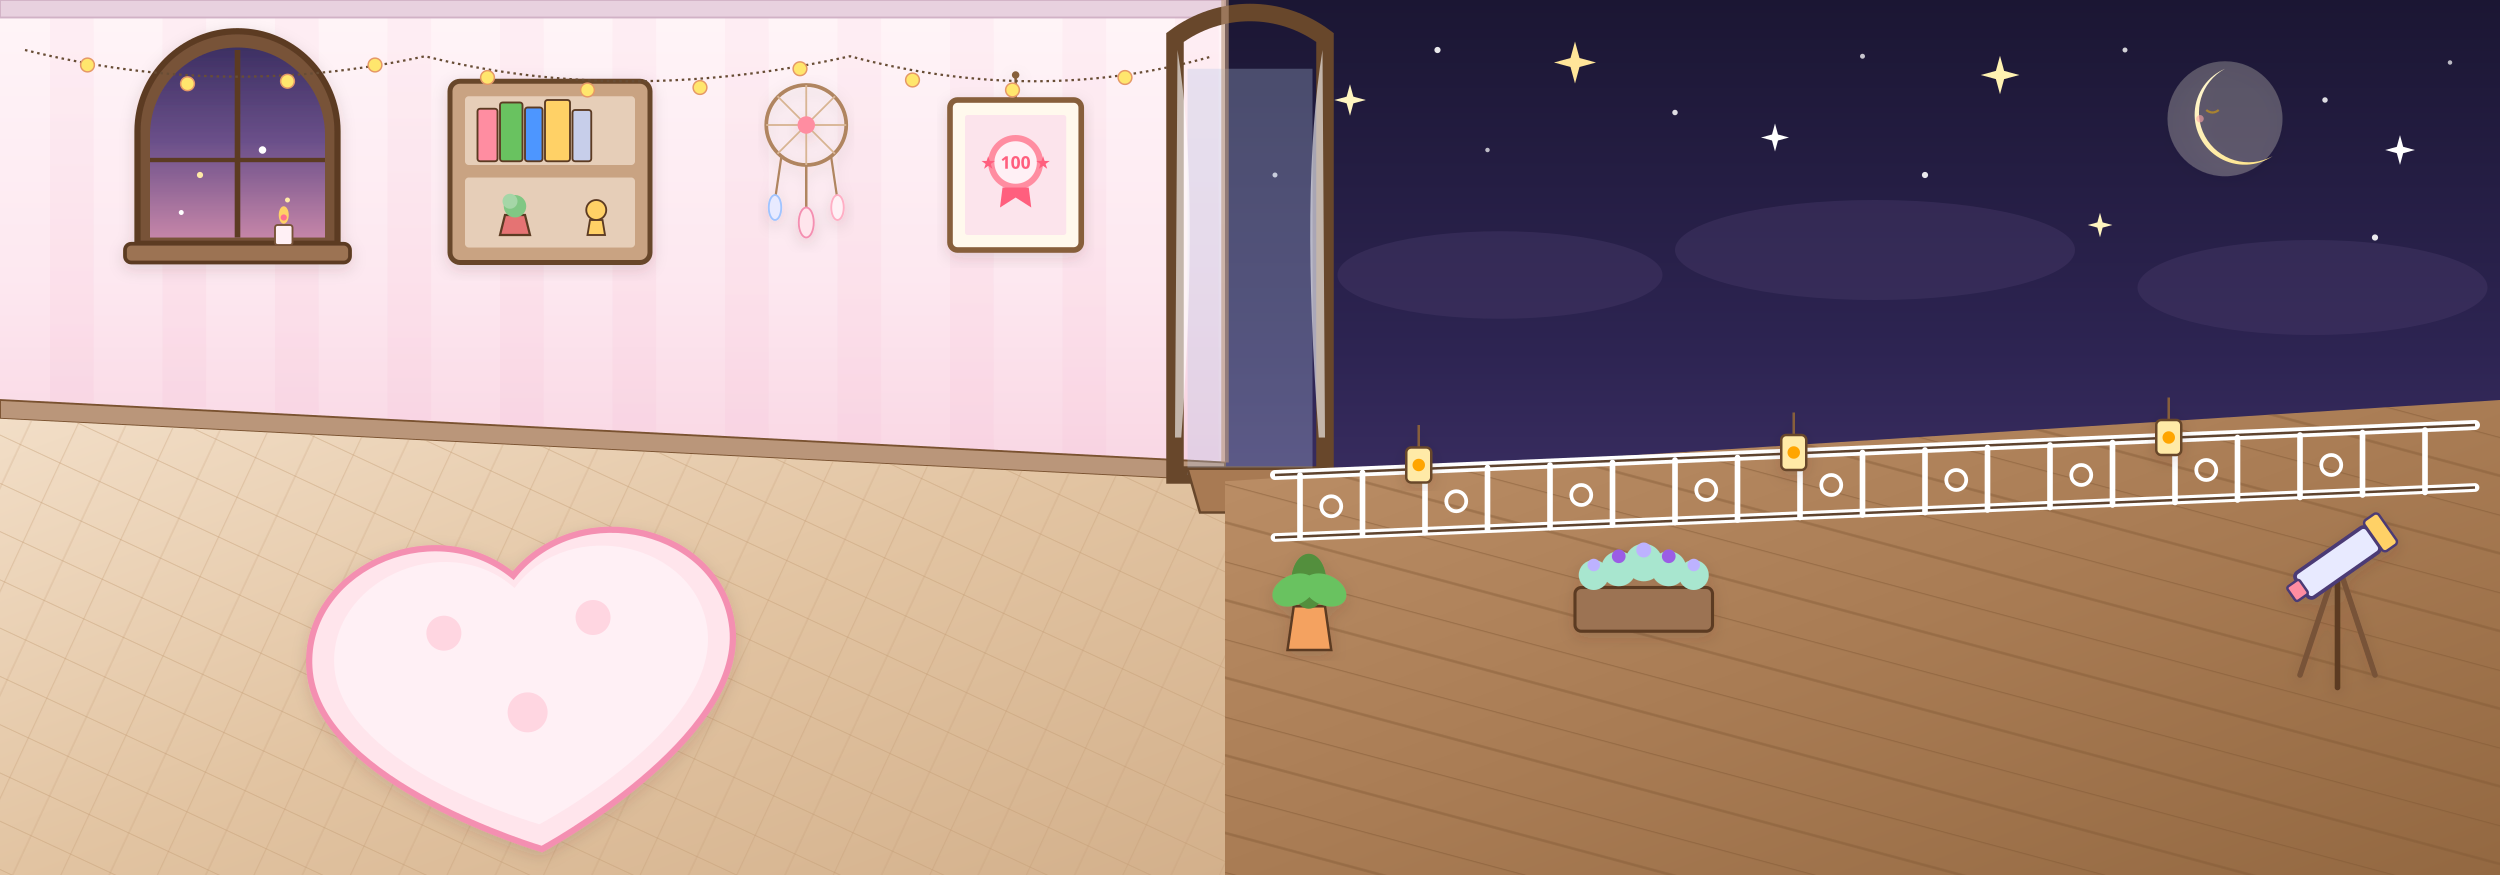
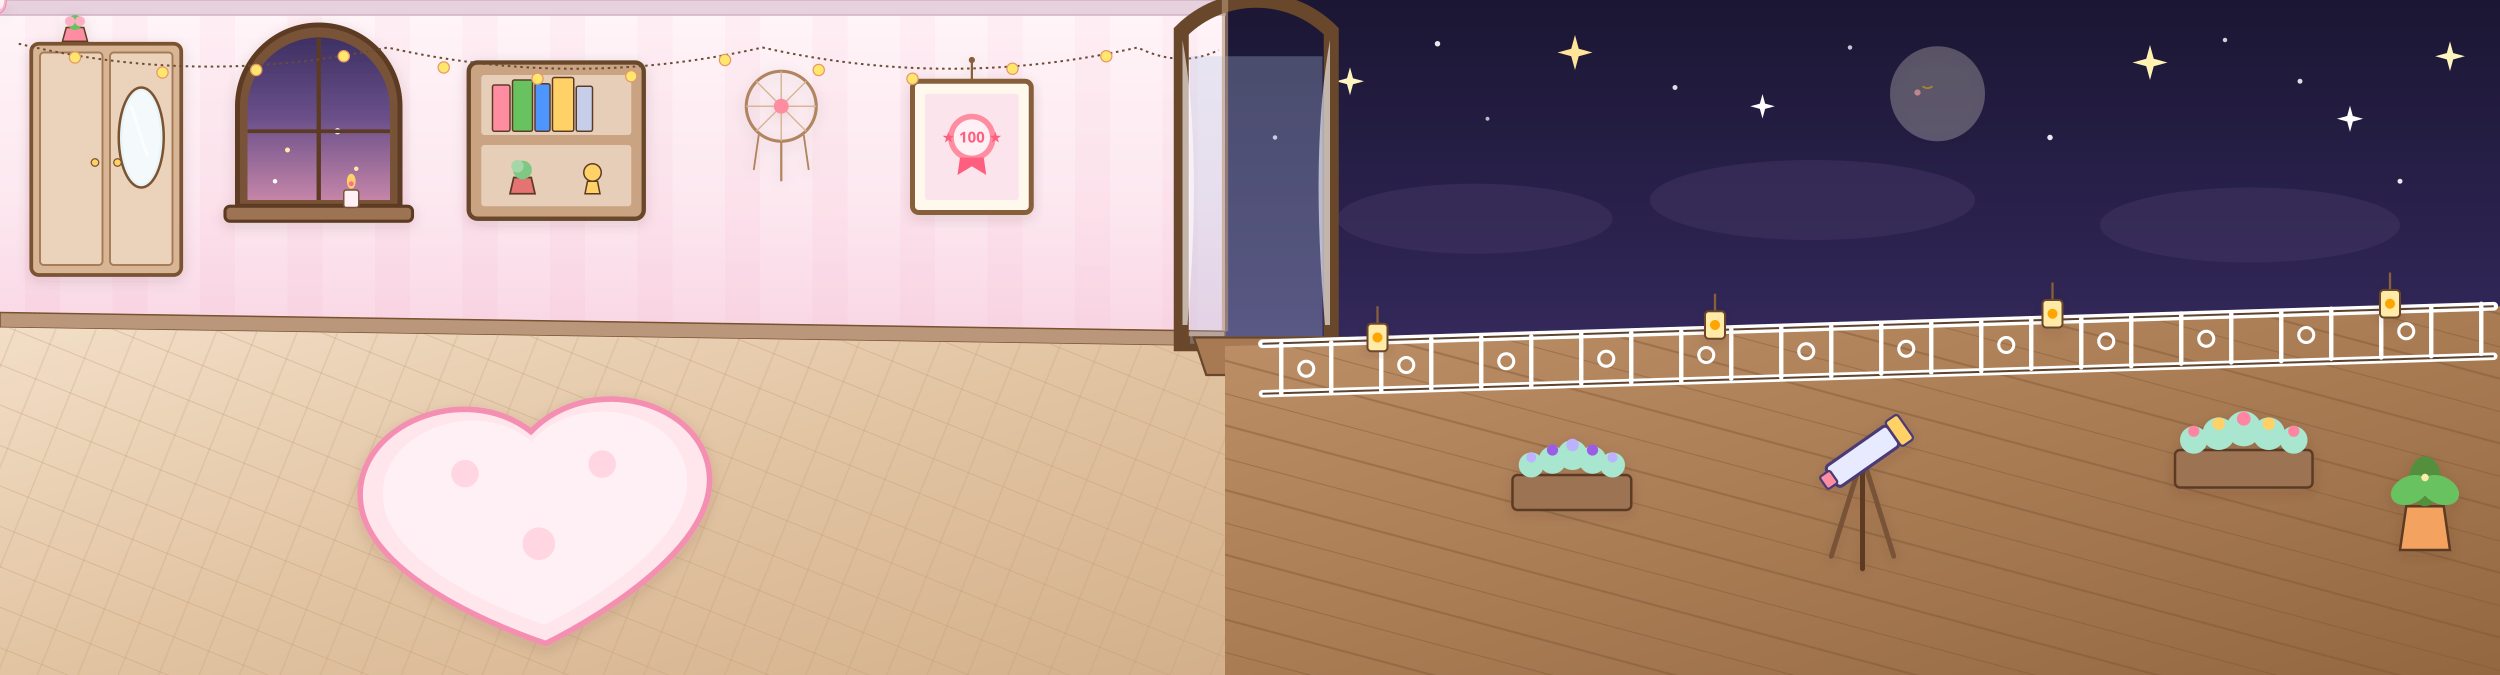
- <svg xmlns="http://www.w3.org/2000/svg" viewBox="0 0 2000 700" width="2000" height="700">
+ <svg xmlns="http://www.w3.org/2000/svg" viewBox="0 0 2000 540" width="2000" height="540" preserveAspectRatio="none">
  <defs>
    <linearGradient id="wallF2" x1="0%" y1="0%" x2="0%" y2="100%">
      <stop offset="0%" stop-color="#FFF5F8" />
      <stop offset="60%" stop-color="#FDE8F0" />
      <stop offset="100%" stop-color="#F9D7E4" />
    </linearGradient>
    <linearGradient id="wallF2Stripe" x1="0%" y1="0%" x2="0%" y2="100%">
      <stop offset="0%" stop-color="#FCE1EB" />
      <stop offset="100%" stop-color="#F7CADB" />
    </linearGradient>
    <linearGradient id="floorF2" x1="0%" y1="0%" x2="100%" y2="100%">
      <stop offset="0%" stop-color="#F2DEC7" />
      <stop offset="50%" stop-color="#E2C4A2" />
      <stop offset="100%" stop-color="#D3B08B" />
    </linearGradient>
    <linearGradient id="deckWood" x1="0%" y1="0%" x2="100%" y2="100%">
      <stop offset="0%" stop-color="#BD9068" />
      <stop offset="50%" stop-color="#A97C54" />
      <stop offset="100%" stop-color="#936841" />
    </linearGradient>
    <linearGradient id="nightSky" x1="0%" y1="0%" x2="0%" y2="100%">
      <stop offset="0%" stop-color="#1B1633" />
      <stop offset="40%" stop-color="#2D2452" />
      <stop offset="80%" stop-color="#4B3A75" />
      <stop offset="100%" stop-color="#674E8B" />
    </linearGradient>
    <linearGradient id="moonGlow" x1="0%" y1="0%" x2="100%" y2="100%">
      <stop offset="0%" stop-color="#FFF8D6" />
      <stop offset="100%" stop-color="#FFE382" />
    </linearGradient>
    <linearGradient id="windowSunset" x1="0%" y1="0%" x2="0%" y2="100%">
      <stop offset="0%" stop-color="#3D3063" />
      <stop offset="50%" stop-color="#6B508A" />
      <stop offset="100%" stop-color="#C585A8" />
    </linearGradient>
-     <pattern id="parquetF2" width="70" height="35" patternUnits="userSpaceOnUse" patternTransform="rotate(25)">
-       <line x1="0" y1="0" x2="70" y2="0" stroke="#C29A72" stroke-width="1.4" opacity="0.45" />
-       <line x1="25" y1="0" x2="25" y2="35" stroke="#C29A72" stroke-width="1" opacity="0.3" />
-       <line x1="60" y1="0" x2="60" y2="35" stroke="#C29A72" stroke-width="1" opacity="0.3" />
+     <pattern id="parquetF2" width="60" height="30" patternUnits="userSpaceOnUse" patternTransform="rotate(22)">
+       <line x1="0" y1="0" x2="60" y2="0" stroke="#C29A72" stroke-width="1.3" opacity="0.45" />
+       <line x1="20" y1="0" x2="20" y2="30" stroke="#C29A72" stroke-width="1" opacity="0.3" />
+       <line x1="50" y1="0" x2="50" y2="30" stroke="#C29A72" stroke-width="1" opacity="0.3" />
    </pattern>
-     <pattern id="deckPlanks" width="60" height="60" patternUnits="userSpaceOnUse" patternTransform="rotate(15)">
-       <line x1="0" y1="0" x2="60" y2="0" stroke="#7E5632" stroke-width="2" opacity="0.4" />
-       <line x1="0" y1="30" x2="60" y2="30" stroke="#7E5632" stroke-width="2" opacity="0.4" />
+     <pattern id="deckPlanks" width="50" height="50" patternUnits="userSpaceOnUse" patternTransform="rotate(15)">
+       <line x1="0" y1="0" x2="50" y2="0" stroke="#7E5632" stroke-width="1.8" opacity="0.4" />
+       <line x1="0" y1="25" x2="50" y2="25" stroke="#7E5632" stroke-width="1.8" opacity="0.4" />
    </pattern>
    <filter id="softShadowF2" x="-10%" y="-10%" width="120%" height="120%">
-       <feDropShadow dx="0" dy="4" stdDeviation="6" flood-color="#422538" flood-opacity="0.14" />
+       <feDropShadow dx="0" dy="3" stdDeviation="5" flood-color="#422538" flood-opacity="0.14" />
    </filter>
  </defs>
-   <rect x="0" y="0" width="2000" height="700" fill="url(#nightSky)" />
+   <rect x="0" y="0" width="2000" height="540" fill="url(#nightSky)" />
  <g id="night-moon" filter="url(#softShadowF2)">
-     <circle cx="1780" cy="95" r="46" fill="#FFFBE6" opacity="0.25" />
-     <path d="M 1780,55 A 40,40 0 1,0 1818,125 A 34,34 0 1,1 1780,55 Z" fill="url(#moonGlow)" />
-     <path d="M 1765,88 Q 1770,92 1775,88" stroke="#A88332" stroke-width="1.8" fill="none" />
-     <circle cx="1760" cy="95" r="3" fill="#FFA5A5" opacity="0.6" />
+     <circle cx="1550" cy="75" r="38" fill="#FFFBE6" opacity="0.25" />
+     <path d="M 1550,42 A 33,33 0 1,0 1582,100 A 28,28 0 1,1 1550,42 Z" fill="url(#moonGlow)" />
+     <path d="M 1538,69 Q 1542,72 1546,69" stroke="#A88332" stroke-width="1.5" fill="none" />
+     <circle cx="1534" cy="74" r="2.5" fill="#FFA5A5" opacity="0.6" />
  </g>
  <g id="twinkling-stars" fill="#FFFFFF">
-     <g transform="translate(1080, 80) scale(0.9)">
+     <g transform="translate(1080, 65) scale(0.8)">
      <polygon points="0,-14 3,-3 14,0 3,3 0,14 -3,3 -14,0 -3,-3" fill="#FFF5C0" />
    </g>
-     <g transform="translate(1260, 50) scale(1.2)">
+     <g transform="translate(1260, 42) scale(1.0)">
      <polygon points="0,-14 3,-3 14,0 3,3 0,14 -3,3 -14,0 -3,-3" fill="#FFE599" />
    </g>
-     <g transform="translate(1420, 110) scale(0.8)">
+     <g transform="translate(1410, 85) scale(0.7)">
      <polygon points="0,-14 3,-3 14,0 3,3 0,14 -3,3 -14,0 -3,-3" fill="#FFFFFF" />
    </g>
-     <g transform="translate(1600, 60) scale(1.1)">
+     <g transform="translate(1720, 50) scale(1.0)">
      <polygon points="0,-14 3,-3 14,0 3,3 0,14 -3,3 -14,0 -3,-3" fill="#FFF2B2" />
    </g>
-     <g transform="translate(1920, 120) scale(0.85)">
+     <g transform="translate(1880, 95) scale(0.75)">
      <polygon points="0,-14 3,-3 14,0 3,3 0,14 -3,3 -14,0 -3,-3" fill="#FFFFFF" />
    </g>
-     <g transform="translate(1680, 180) scale(0.7)">
+     <g transform="translate(1960, 45) scale(0.85)">
      <polygon points="0,-14 3,-3 14,0 3,3 0,14 -3,3 -14,0 -3,-3" fill="#FFF5C0" />
    </g>
-     <circle cx="1020" cy="140" r="2" opacity="0.8" />
-     <circle cx="1150" cy="40" r="2.5" opacity="0.9" />
-     <circle cx="1190" cy="120" r="1.8" opacity="0.7" />
-     <circle cx="1340" cy="90" r="2.2" opacity="0.85" />
-     <circle cx="1490" cy="45" r="2" opacity="0.75" />
-     <circle cx="1540" cy="140" r="2.5" opacity="0.9" />
-     <circle cx="1700" cy="40" r="2" opacity="0.8" />
-     <circle cx="1860" cy="80" r="2.2" opacity="0.85" />
-     <circle cx="1960" cy="50" r="1.8" opacity="0.7" />
-     <circle cx="1900" cy="190" r="2.5" opacity="0.9" />
+     <circle cx="1020" cy="110" r="1.8" opacity="0.8" />
+     <circle cx="1150" cy="35" r="2.2" opacity="0.9" />
+     <circle cx="1190" cy="95" r="1.6" opacity="0.7" />
+     <circle cx="1340" cy="70" r="2.0" opacity="0.85" />
+     <circle cx="1480" cy="38" r="1.8" opacity="0.75" />
+     <circle cx="1640" cy="110" r="2.2" opacity="0.9" />
+     <circle cx="1780" cy="32" r="1.8" opacity="0.8" />
+     <circle cx="1840" cy="65" r="2.0" opacity="0.85" />
+     <circle cx="1920" cy="145" r="2.0" opacity="0.9" />
  </g>
  <g fill="#453866" opacity="0.45">
-     <ellipse cx="1200" cy="220" rx="130" ry="35" />
-     <ellipse cx="1500" cy="200" rx="160" ry="40" />
-     <ellipse cx="1850" cy="230" rx="140" ry="38" />
-   </g>
-   <path d="M 0,0 L 980,0 L 980,370 L 0,320 Z" fill="url(#wallF2)" />
+     <ellipse cx="1180" cy="175" rx="110" ry="28" />
+     <ellipse cx="1450" cy="160" rx="130" ry="32" />
+     <ellipse cx="1800" cy="180" rx="120" ry="30" />
+   </g>
+   <path d="M 0,0 L 980,0 L 980,265 L 0,250 Z" fill="url(#wallF2)" />
  <g opacity="0.32">
-     <rect x="40" y="0" width="35" height="322" fill="url(#wallF2Stripe)" />
-     <rect x="130" y="0" width="35" height="326" fill="url(#wallF2Stripe)" />
-     <rect x="220" y="0" width="35" height="331" fill="url(#wallF2Stripe)" />
-     <rect x="310" y="0" width="35" height="336" fill="url(#wallF2Stripe)" />
-     <rect x="400" y="0" width="35" height="341" fill="url(#wallF2Stripe)" />
-     <rect x="490" y="0" width="35" height="346" fill="url(#wallF2Stripe)" />
-     <rect x="580" y="0" width="35" height="350" fill="url(#wallF2Stripe)" />
-     <rect x="670" y="0" width="35" height="355" fill="url(#wallF2Stripe)" />
-     <rect x="760" y="0" width="35" height="360" fill="url(#wallF2Stripe)" />
-     <rect x="850" y="0" width="35" height="365" fill="url(#wallF2Stripe)" />
-     <rect x="940" y="0" width="35" height="368" fill="url(#wallF2Stripe)" />
-   </g>
-   <rect x="0" y="0" width="980" height="14" fill="#E8D1DF" stroke="#D1B2C6" stroke-width="1.5" />
+     <rect x="20" y="0" width="28" height="251" fill="url(#wallF2Stripe)" />
+     <rect x="90" y="0" width="28" height="252" fill="url(#wallF2Stripe)" />
+     <rect x="160" y="0" width="28" height="253" fill="url(#wallF2Stripe)" />
+     <rect x="230" y="0" width="28" height="254" fill="url(#wallF2Stripe)" />
+     <rect x="300" y="0" width="28" height="255" fill="url(#wallF2Stripe)" />
+     <rect x="370" y="0" width="28" height="256" fill="url(#wallF2Stripe)" />
+     <rect x="440" y="0" width="28" height="257" fill="url(#wallF2Stripe)" />
+     <rect x="510" y="0" width="28" height="258" fill="url(#wallF2Stripe)" />
+     <rect x="580" y="0" width="28" height="259" fill="url(#wallF2Stripe)" />
+     <rect x="650" y="0" width="28" height="260" fill="url(#wallF2Stripe)" />
+     <rect x="720" y="0" width="28" height="261" fill="url(#wallF2Stripe)" />
+     <rect x="790" y="0" width="28" height="262" fill="url(#wallF2Stripe)" />
+     <rect x="860" y="0" width="28" height="263" fill="url(#wallF2Stripe)" />
+     <rect x="930" y="0" width="28" height="264" fill="url(#wallF2Stripe)" />
+   </g>
+   <rect x="0" y="0" width="980" height="12" fill="#E8D1DF" stroke="#D1B2C6" stroke-width="1.2" />
+   <g id="bedroom-wardrobe" filter="url(#softShadowF2)">
+     <rect x="25" y="35" width="120" height="185" rx="6" fill="#D8B595" stroke="#7A5230" stroke-width="3" />
+     <rect x="32" y="42" width="50" height="170" rx="3" fill="#EBD2BA" stroke="#A47953" stroke-width="1.5" />
+     <rect x="88" y="42" width="50" height="170" rx="3" fill="#EBD2BA" stroke="#A47953" stroke-width="1.5" />
+     <ellipse cx="113" cy="110" rx="18" ry="40" fill="#E8F4F8" stroke="#7A5230" stroke-width="2" />
+     <ellipse cx="113" cy="110" rx="15" ry="37" fill="#F4FAFC" />
+     <line x1="105" y1="85" x2="118" y2="125" stroke="#FFFFFF" stroke-width="2.5" opacity="0.6" />
+     <circle cx="76" cy="130" r="3" fill="#FFD166" stroke="#7A5230" stroke-width="1" />
+     <circle cx="94" cy="130" r="3" fill="#FFD166" stroke="#7A5230" stroke-width="1" />
+     <path d="M 50,33 L 53,22 L 67,22 L 70,33 Z" fill="#FF8DA1" stroke="#5C3B24" stroke-width="1.2" />
+     <circle cx="60" cy="18" r="6" fill="#69C261" />
+     <circle cx="56" cy="17" r="4" fill="#FFAEC4" />
+     <circle cx="64" cy="17" r="4" fill="#FFAEC4" />
+   </g>
  <g id="f2-window-left" filter="url(#softShadowF2)">
-     <path d="M 110,195 L 110,105 A 80,80 0 0,1 270,105 L 270,195 Z" fill="#785338" stroke="#5C3B24" stroke-width="5" />
-     <path d="M 120,190 L 120,108 A 70,70 0 0,1 260,108 L 260,190 Z" fill="url(#windowSunset)" />
-     <circle cx="160" cy="140" r="2.5" fill="#FFEAA7" />
-     <circle cx="210" cy="120" r="3" fill="#FFF" />
-     <circle cx="230" cy="160" r="2" fill="#FFEAA7" />
-     <circle cx="145" cy="170" r="2" fill="#FFF" />
-     <line x1="190" y1="40" x2="190" y2="190" stroke="#5C3B24" stroke-width="4.5" />
-     <line x1="120" y1="128" x2="260" y2="128" stroke="#5C3B24" stroke-width="3.5" />
-     <rect x="100" y="195" width="180" height="15" rx="5" fill="#9C7352" stroke="#5C3B24" stroke-width="3" />
-     <rect x="220" y="180" width="14" height="16" rx="2" fill="#FFF0F5" stroke="#785338" stroke-width="1.5" />
-     <ellipse cx="227" cy="172" rx="4" ry="7" fill="#FFD166" />
-     <circle cx="227" cy="174" r="2.5" fill="#FF708F" />
+     <path d="M 190,165 L 190,85 A 65,65 0 0,1 320,85 L 320,165 Z" fill="#785338" stroke="#5C3B24" stroke-width="4" />
+     <path d="M 198,160 L 198,87 A 57,57 0 0,1 312,87 L 312,160 Z" fill="url(#windowSunset)" />
+     <circle cx="230" cy="120" r="2" fill="#FFEAA7" />
+     <circle cx="270" cy="105" r="2.5" fill="#FFF" />
+     <circle cx="285" cy="135" r="1.8" fill="#FFEAA7" />
+     <circle cx="220" cy="145" r="1.8" fill="#FFF" />
+     <line x1="255" y1="30" x2="255" y2="160" stroke="#5C3B24" stroke-width="3.5" />
+     <line x1="198" y1="105" x2="312" y2="105" stroke="#5C3B24" stroke-width="3" />
+     <rect x="180" y="165" width="150" height="12" rx="4" fill="#9C7352" stroke="#5C3B24" stroke-width="2.5" />
+     <rect x="275" y="152" width="12" height="14" rx="2" fill="#FFF0F5" stroke="#785338" stroke-width="1.2" />
+     <ellipse cx="281" cy="145" rx="3.5" ry="6" fill="#FFD166" />
+     <circle cx="281" cy="147" r="2" fill="#FF708F" />
  </g>
  <g id="f2-bookshelf" filter="url(#softShadowF2)">
-     <rect x="360" y="65" width="160" height="145" rx="8" fill="#C9A382" stroke="#68472B" stroke-width="4" />
-     <rect x="372" y="77" width="136" height="55" fill="#E6CEB8" rx="3" />
-     <rect x="372" y="142" width="136" height="56" fill="#E6CEB8" rx="3" />
-     <rect x="382" y="87" width="16" height="42" fill="#FF8DA1" rx="2" stroke="#5C3B24" stroke-width="1.5" />
-     <rect x="400" y="82" width="18" height="47" fill="#69C261" rx="2" stroke="#5C3B24" stroke-width="1.5" />
-     <rect x="420" y="86" width="14" height="43" fill="#4D96FF" rx="2" stroke="#5C3B24" stroke-width="1.5" />
-     <rect x="436" y="80" width="20" height="49" fill="#FFD166" rx="2" stroke="#5C3B24" stroke-width="1.5" />
-     <rect x="458" y="88" width="15" height="41" fill="#C7CEEA" rx="2" stroke="#5C3B24" stroke-width="1.5" />
-     <path d="M 400,188 L 404,172 L 420,172 L 424,188 Z" fill="#E57373" stroke="#5C3B24" stroke-width="1.8" />
-     <circle cx="412" cy="165" r="9" fill="#81C784" />
-     <circle cx="408" cy="161" r="6" fill="#A5D6A7" />
-     <path d="M 470,188 L 484,188 L 482,176 L 472,176 Z" fill="#FFD166" stroke="#5C3B24" stroke-width="1.5" />
-     <circle cx="477" cy="168" r="8" fill="#FFD166" stroke="#5C3B24" stroke-width="1.5" />
+     <rect x="375" y="50" width="140" height="125" rx="7" fill="#C9A382" stroke="#68472B" stroke-width="3.5" />
+     <rect x="385" y="60" width="120" height="48" fill="#E6CEB8" rx="2.5" />
+     <rect x="385" y="116" width="120" height="49" fill="#E6CEB8" rx="2.5" />
+     <rect x="394" y="68" width="14" height="37" fill="#FF8DA1" rx="1.5" stroke="#5C3B24" stroke-width="1.2" />
+     <rect x="410" y="64" width="16" height="41" fill="#69C261" rx="1.5" stroke="#5C3B24" stroke-width="1.2" />
+     <rect x="428" y="67" width="12" height="38" fill="#4D96FF" rx="1.5" stroke="#5C3B24" stroke-width="1.2" />
+     <rect x="442" y="62" width="17" height="43" fill="#FFD166" rx="1.5" stroke="#5C3B24" stroke-width="1.2" />
+     <rect x="461" y="69" width="13" height="36" fill="#C7CEEA" rx="1.5" stroke="#5C3B24" stroke-width="1.2" />
+     <path d="M 408,155 L 411,142 L 425,142 L 428,155 Z" fill="#E57373" stroke="#5C3B24" stroke-width="1.4" />
+     <circle cx="418" cy="136" r="7.5" fill="#81C784" />
+     <circle cx="414" cy="133" r="5" fill="#A5D6A7" />
+     <path d="M 468,155 L 480,155 L 478,145 L 470,145 Z" fill="#FFD166" stroke="#5C3B24" stroke-width="1.2" />
+     <circle cx="474" cy="138" r="7" fill="#FFD166" stroke="#5C3B24" stroke-width="1.2" />
  </g>
  <g id="dreamcatcher" filter="url(#softShadowF2)">
-     <circle cx="645" cy="100" r="32" fill="none" stroke="#B08560" stroke-width="3" />
-     <line x1="645" y1="68" x2="645" y2="132" stroke="#D8B595" stroke-width="1.5" />
-     <line x1="613" y1="100" x2="677" y2="100" stroke="#D8B595" stroke-width="1.5" />
-     <line x1="622" y1="77" x2="668" y2="123" stroke="#D8B595" stroke-width="1.5" />
-     <line x1="622" y1="123" x2="668" y2="77" stroke="#D8B595" stroke-width="1.5" />
-     <circle cx="645" cy="100" r="7" fill="#FF8DA1" />
-     <path d="M 645,132 L 645,170" stroke="#B08560" stroke-width="2" />
-     <ellipse cx="645" cy="178" rx="6" ry="12" fill="#FFE5EC" stroke="#F48FB1" stroke-width="1.5" />
-     <path d="M 625,126 L 620,160" stroke="#B08560" stroke-width="1.8" />
-     <ellipse cx="620" cy="166" rx="5" ry="10" fill="#E8EAFF" stroke="#A0C4FF" stroke-width="1.5" />
-     <path d="M 665,126 L 670,160" stroke="#B08560" stroke-width="1.8" />
-     <ellipse cx="670" cy="166" rx="5" ry="10" fill="#FFF0F5" stroke="#FFAEC4" stroke-width="1.5" />
+     <circle cx="625" cy="85" r="28" fill="none" stroke="#B08560" stroke-width="2.5" />
+     <line x1="625" y1="57" x2="625" y2="113" stroke="#D8B595" stroke-width="1.2" />
+     <line x1="597" y1="85" x2="653" y2="85" stroke="#D8B595" stroke-width="1.2" />
+     <line x1="605" y1="65" x2="645" y2="105" stroke="#D8B595" stroke-width="1.2" />
+     <line x1="605" y1="105" x2="645" y2="65" stroke="#D8B595" stroke-width="1.2" />
+     <circle cx="625" cy="85" r="6" fill="#FF8DA1" />
+     <path d="M 625,113 L 625,145" stroke="#B08560" stroke-width="1.8" />
+     <ellipse cx="625,152" rx="5" ry="10" fill="#FFE5EC" stroke="#F48FB1" stroke-width="1.2" />
+     <path d="M 607,108 L 603,136" stroke="#B08560" stroke-width="1.5" />
+     <ellipse cx="603,142" rx="4" ry="8" fill="#E8EAFF" stroke="#A0C4FF" stroke-width="1.2" />
+     <path d="M 643,108 L 647,136" stroke="#B08560" stroke-width="1.5" />
+     <ellipse cx="647,142" rx="4" ry="8" fill="#FFF0F5" stroke="#FFAEC4" stroke-width="1.2" />
  </g>
  <g id="f2-wall-art" filter="url(#softShadowF2)">
-     <rect x="760" y="80" width="105" height="120" rx="6" fill="#FFF9ED" stroke="#875E3B" stroke-width="4.5" />
-     <rect x="772" y="92" width="81" height="96" fill="#FCE4EC" rx="2" />
-     <circle cx="812.5" cy="130" r="22" fill="#FF8DA1" />
-     <circle cx="812.5" cy="130" r="17" fill="#FFF0F5" />
-     <text x="812.5" y="135" font-family="sans-serif" font-size="14" font-weight="bold" fill="#FF5E7E" text-anchor="middle">★ 100 ★</text>
-     <path d="M 802,150 L 800,166 L 812.5,158 L 825,166 L 823,150 Z" fill="#FF5E7E" />
-     <line x1="812.5" y1="80" x2="812.5" y2="60" stroke="#875E3B" stroke-width="2" />
-     <circle cx="812.5" cy="60" r="3" fill="#875E3B" />
-   </g>
-   <path d="M 20,40 Q 180,80 340,45 Q 500,85 680,45 Q 830,85 970,45" fill="none" stroke="#684D35" stroke-width="1.8" stroke-dasharray="2 3" />
-   <g fill="#FFE66D" stroke="#E59866" stroke-width="1.2">
-     <circle cx="70" cy="52" r="5.5" />
-     <circle cx="150" cy="67" r="5.5" />
-     <circle cx="230" cy="65" r="5.5" />
-     <circle cx="300" cy="52" r="5.5" />
-     <circle cx="390" cy="62" r="5.5" />
-     <circle cx="470" cy="72" r="5.5" />
-     <circle cx="560" cy="70" r="5.5" />
-     <circle cx="640" cy="55" r="5.5" />
-     <circle cx="730" cy="64" r="5.5" />
-     <circle cx="810" cy="72" r="5.5" />
-     <circle cx="900" cy="62" r="5.5" />
-   </g>
-   <path d="M 0,320 L 980,370 L 980,385 L 0,335 Z" fill="#BA967A" stroke="#7A5230" stroke-width="1.5" />
+     <rect x="730" y="65" width="95" height="105" rx="5" fill="#FFF9ED" stroke="#875E3B" stroke-width="4" />
+     <rect x="740" y="75" width="75" height="85" fill="#FCE4EC" rx="2" />
+     <circle cx="777.5" cy="110" r="19" fill="#FF8DA1" />
+     <circle cx="777.5" cy="110" r="14.5" fill="#FFF0F5" />
+     <text x="777.5" y="114" font-family="sans-serif" font-size="12" font-weight="bold" fill="#FF5E7E" text-anchor="middle">★ 100 ★</text>
+     <path d="M 768,126 L 766,140 L 777.5,133 L 789,140 L 787,126 Z" fill="#FF5E7E" />
+     <line x1="777.5" y1="65" x2="777.5" y2="48" stroke="#875E3B" stroke-width="1.8" />
+     <circle cx="777.5" cy="48" r="2.5" fill="#875E3B" />
+   </g>
+   <path d="M 15,35 Q 160,70 310,38 Q 460,72 610,38 Q 760,72 910,38 Q 945,55 975,40" fill="none" stroke="#684D35" stroke-width="1.6" stroke-dasharray="2 3" />
+   <g fill="#FFE66D" stroke="#E59866" stroke-width="1">
+     <circle cx="60" cy="46" r="4.5" />
+     <circle cx="130" cy="58" r="4.5" />
+     <circle cx="205" cy="56" r="4.5" />
+     <circle cx="275" cy="45" r="4.5" />
+     <circle cx="355" cy="54" r="4.5" />
+     <circle cx="430" cy="63" r="4.5" />
+     <circle cx="505" cy="61" r="4.5" />
+     <circle cx="580" cy="48" r="4.5" />
+     <circle cx="655" cy="56" r="4.5" />
+     <circle cx="730" cy="63" r="4.5" />
+     <circle cx="810" cy="55" r="4.5" />
+     <circle cx="885" cy="45" r="4.5" />
+     <circle cx="945" cy="48" r="4.5" />
+   </g>
+   <path d="M 0,250 L 980,265 L 980,277 L 0,262 Z" fill="#BA967A" stroke="#7A5230" stroke-width="1.2" />
  <g id="f2-indoor-floor">
-     <path d="M 0,335 L 980,385 L 980,700 L 0,700 Z" fill="url(#floorF2)" />
-     <path d="M 0,335 L 980,385 L 980,700 L 0,700 Z" fill="url(#parquetF2)" />
+     <path d="M 0,262 L 980,277 L 980,540 L 0,540 Z" fill="url(#floorF2)" />
+     <path d="M 0,262 L 980,277 L 980,540 L 0,540 Z" fill="url(#parquetF2)" />
    <g id="heart-rug" filter="url(#softShadowF2)">
-       <path d="M 590,520 C 590,440 480,400 420,460 C 360,400 250,440 250,520 C 250,610 420,680 420,680 C 420,680 590,610 590,520 Z" fill="#FFE5EC" stroke="#F48FB1" stroke-width="5" transform="rotate(-6, 420, 550)" />
-       <path d="M 570,520 C 570,450 470,415 420,470 C 370,415 270,450 270,520 C 270,600 420,660 420,660 C 420,660 570,600 570,520 Z" fill="#FFF0F5" transform="rotate(-6, 420, 550)" />
-       <g fill="#FFAEC4" opacity="0.4" transform="rotate(-6, 420, 550)">
-         <circle cx="360" cy="500" r="14" />
-         <circle cx="480" cy="500" r="14" />
-         <circle cx="420" cy="570" r="16" />
+       <path d="M 570,390 C 570,330 480,300 430,345 C 380,300 290,330 290,390 C 290,460 430,515 430,515 C 430,515 570,460 570,390 Z" fill="#FFE5EC" stroke="#F48FB1" stroke-width="4.5" transform="rotate(-4, 430, 420)" />
+       <path d="M 552,390 C 552,338 472,312 430,353 C 388,312 308,338 308,390 C 308,452 430,500 430,500 C 430,500 552,452 552,390 Z" fill="#FFF0F5" transform="rotate(-4, 430, 420)" />
+       <g fill="#FFAEC4" opacity="0.4" transform="rotate(-4, 430, 420)">
+         <circle cx="375" cy="375" r="11" />
+         <circle cx="485" cy="375" r="11" />
+         <circle cx="430" cy="435" r="13" />
      </g>
    </g>
  </g>
  <g id="french-doors">
-     <path d="M 940,380 L 940,30 A 100,100 0 0,1 1060,30 L 1060,380 Z" fill="none" stroke="#68472B" stroke-width="14" stroke-linecap="round" />
-     <path d="M 950,55 L 1050,55 L 1050,380 L 950,380 Z" fill="#B3C5E8" opacity="0.3" />
-     <path d="M 942,40 Q 960,150 945,350 L 940,350 Z" fill="#FFFFFF" opacity="0.6" />
-     <path d="M 1058,40 Q 1040,150 1055,350 L 1060,350 Z" fill="#FFFFFF" opacity="0.6" />
-     <path d="M 950,375 L 1080,375 L 1090,410 L 960,410 Z" fill="#A87A53" stroke="#68472B" stroke-width="2" />
+     <path d="M 945,275 L 945,25 A 85,85 0 0,1 1065,25 L 1065,275 Z" fill="none" stroke="#68472B" stroke-width="12" stroke-linecap="round" />
+     <path d="M 952,45 L 1058,45 L 1058,275 L 952,275 Z" fill="#B3C5E8" opacity="0.3" />
+     <path d="M 946,32 Q 962,120 950,260 L 946,260 Z" fill="#FFFFFF" opacity="0.6" />
+     <path d="M 1064,32 Q 1048,120 1060,260 L 1064,260 Z" fill="#FFFFFF" opacity="0.6" />
+     <path d="M 955,270 L 1075,270 L 1085,300 L 965,300 Z" fill="#A87A53" stroke="#68472B" stroke-width="1.8" />
  </g>
  <g id="rooftop-terrace">
-     <path d="M 980,385 L 2000,320 L 2000,700 L 980,700 Z" fill="url(#deckWood)" />
-     <path d="M 980,385 L 2000,320 L 2000,700 L 980,700 Z" fill="url(#deckPlanks)" />
+     <path d="M 980,277 L 2000,245 L 2000,540 L 980,540 Z" fill="url(#deckWood)" />
+     <path d="M 980,277 L 2000,245 L 2000,540 L 980,540 Z" fill="url(#deckPlanks)" />
    <g id="balcony-railing">
-       <line x1="1020" y1="380" x2="1980" y2="340" stroke="#FFFFFF" stroke-width="8" stroke-linecap="round" />
-       <line x1="1020" y1="380" x2="1980" y2="340" stroke="#5E432E" stroke-width="2" />
-       <line x1="1020" y1="430" x2="1980" y2="390" stroke="#FFFFFF" stroke-width="7" stroke-linecap="round" />
-       <line x1="1020" y1="430" x2="1980" y2="390" stroke="#5E432E" stroke-width="2" />
-       <g stroke="#FFFFFF" stroke-width="4.5" stroke-linecap="round">
-         <line x1="1040" y1="380" x2="1040" y2="430" />
-         <line x1="1090" y1="378" x2="1090" y2="428" />
-         <line x1="1140" y1="376" x2="1140" y2="426" />
-         <line x1="1190" y1="374" x2="1190" y2="424" />
-         <line x1="1240" y1="372" x2="1240" y2="422" />
-         <line x1="1290" y1="370" x2="1290" y2="420" />
-         <line x1="1340" y1="368" x2="1340" y2="418" />
-         <line x1="1390" y1="366" x2="1390" y2="416" />
-         <line x1="1440" y1="364" x2="1440" y2="414" />
-         <line x1="1490" y1="362" x2="1490" y2="412" />
-         <line x1="1540" y1="360" x2="1540" y2="410" />
-         <line x1="1590" y1="358" x2="1590" y2="408" />
-         <line x1="1640" y1="356" x2="1640" y2="406" />
-         <line x1="1690" y1="354" x2="1690" y2="404" />
-         <line x1="1740" y1="352" x2="1740" y2="402" />
-         <line x1="1790" y1="350" x2="1790" y2="400" />
-         <line x1="1840" y1="348" x2="1840" y2="398" />
-         <line x1="1890" y1="346" x2="1890" y2="396" />
-         <line x1="1940" y1="344" x2="1940" y2="394" />
-       </g>
-       <g fill="none" stroke="#FFFFFF" stroke-width="3">
-         <circle cx="1065" cy="405" r="8" />
-         <circle cx="1165" cy="401" r="8" />
-         <circle cx="1265" cy="396" r="8" />
-         <circle cx="1365" cy="392" r="8" />
-         <circle cx="1465" cy="388" r="8" />
-         <circle cx="1565" cy="384" r="8" />
-         <circle cx="1665" cy="380" r="8" />
-         <circle cx="1765" cy="376" r="8" />
-         <circle cx="1865" cy="372" r="8" />
+       <line x1="1010" y1="275" x2="1995" y2="245" stroke="#FFFFFF" stroke-width="7" stroke-linecap="round" />
+       <line x1="1010" y1="275" x2="1995" y2="245" stroke="#5E432E" stroke-width="1.6" />
+       <line x1="1010" y1="315" x2="1995" y2="285" stroke="#FFFFFF" stroke-width="6" stroke-linecap="round" />
+       <line x1="1010" y1="315" x2="1995" y2="285" stroke="#5E432E" stroke-width="1.6" />
+       <g stroke="#FFFFFF" stroke-width="3.5" stroke-linecap="round">
+         <line x1="1025" y1="275" x2="1025" y2="315" />
+         <line x1="1065" y1="274" x2="1065" y2="314" />
+         <line x1="1105" y1="273" x2="1105" y2="313" />
+         <line x1="1145" y1="271" x2="1145" y2="311" />
+         <line x1="1185" y1="270" x2="1185" y2="310" />
+         <line x1="1225" y1="269" x2="1225" y2="309" />
+         <line x1="1265" y1="267" x2="1265" y2="307" />
+         <line x1="1305" y1="266" x2="1305" y2="306" />
+         <line x1="1345" y1="265" x2="1345" y2="305" />
+         <line x1="1385" y1="263" x2="1385" y2="303" />
+         <line x1="1425" y1="262" x2="1425" y2="302" />
+         <line x1="1465" y1="261" x2="1465" y2="301" />
+         <line x1="1505" y1="259" x2="1505" y2="299" />
+         <line x1="1545" y1="258" x2="1545" y2="298" />
+         <line x1="1585" y1="257" x2="1585" y2="297" />
+         <line x1="1625" y1="255" x2="1625" y2="295" />
+         <line x1="1665" y1="254" x2="1665" y2="294" />
+         <line x1="1705" y1="253" x2="1705" y2="293" />
+         <line x1="1745" y1="251" x2="1745" y2="291" />
+         <line x1="1785" y1="250" x2="1785" y2="290" />
+         <line x1="1825" y1="249" x2="1825" y2="289" />
+         <line x1="1865" y1="247" x2="1865" y2="287" />
+         <line x1="1905" y1="246" x2="1905" y2="286" />
+         <line x1="1945" y1="245" x2="1945" y2="285" />
+         <line x1="1985" y1="243" x2="1985" y2="283" />
+       </g>
+       <g fill="none" stroke="#FFFFFF" stroke-width="2.5">
+         <circle cx="1045" cy="295" r="6" />
+         <circle cx="1125" cy="292" r="6" />
+         <circle cx="1205" cy="289" r="6" />
+         <circle cx="1285" cy="287" r="6" />
+         <circle cx="1365" cy="284" r="6" />
+         <circle cx="1445" cy="281" r="6" />
+         <circle cx="1525" cy="279" r="6" />
+         <circle cx="1605" cy="276" r="6" />
+         <circle cx="1685" cy="273" r="6" />
+         <circle cx="1765" cy="271" r="6" />
+         <circle cx="1845" cy="268" r="6" />
+         <circle cx="1925" cy="265" r="6" />
      </g>
    </g>
    <g id="balcony-lanterns" filter="url(#softShadowF2)">
-       <g transform="translate(1120, 340)">
-         <line x1="15" y1="0" x2="15" y2="18" stroke="#875E3B" stroke-width="2" />
-         <rect x="5" y="18" width="20" height="28" rx="4" fill="#FFEAA7" stroke="#68472B" stroke-width="2" />
-         <circle cx="15" cy="32" r="5" fill="#FFA502" />
-       </g>
-       <g transform="translate(1420, 330)">
-         <line x1="15" y1="0" x2="15" y2="18" stroke="#875E3B" stroke-width="2" />
-         <rect x="5" y="18" width="20" height="28" rx="4" fill="#FFEAA7" stroke="#68472B" stroke-width="2" />
-         <circle cx="15" cy="32" r="5" fill="#FFA502" />
-       </g>
-       <g transform="translate(1720, 318)">
-         <line x1="15" y1="0" x2="15" y2="18" stroke="#875E3B" stroke-width="2" />
-         <rect x="5" y="18" width="20" height="28" rx="4" fill="#FFEAA7" stroke="#68472B" stroke-width="2" />
-         <circle cx="15" cy="32" r="5" fill="#FFA502" />
+       <g transform="translate(1090, 245)">
+         <line x1="12" y1="0" x2="12" y2="14" stroke="#875E3B" stroke-width="1.8" />
+         <rect x="4" y="14" width="16" height="22" rx="3" fill="#FFEAA7" stroke="#68472B" stroke-width="1.6" />
+         <circle cx="12" cy="25" r="4" fill="#FFA502" />
+       </g>
+       <g transform="translate(1360, 235)">
+         <line x1="12" y1="0" x2="12" y2="14" stroke="#875E3B" stroke-width="1.8" />
+         <rect x="4" y="14" width="16" height="22" rx="3" fill="#FFEAA7" stroke="#68472B" stroke-width="1.6" />
+         <circle cx="12" cy="25" r="4" fill="#FFA502" />
+       </g>
+       <g transform="translate(1630, 226)">
+         <line x1="12" y1="0" x2="12" y2="14" stroke="#875E3B" stroke-width="1.8" />
+         <rect x="4" y="14" width="16" height="22" rx="3" fill="#FFEAA7" stroke="#68472B" stroke-width="1.6" />
+         <circle cx="12" cy="25" r="4" fill="#FFA502" />
+       </g>
+       <g transform="translate(1900, 218)">
+         <line x1="12" y1="0" x2="12" y2="14" stroke="#875E3B" stroke-width="1.8" />
+         <rect x="4" y="14" width="16" height="22" rx="3" fill="#FFEAA7" stroke="#68472B" stroke-width="1.6" />
+         <circle cx="12" cy="25" r="4" fill="#FFA502" />
      </g>
    </g>
    <g id="stargazer-telescope" filter="url(#softShadowF2)">
-       <line x1="1870" y1="450" x2="1840" y2="540" stroke="#785338" stroke-width="4.5" stroke-linecap="round" />
-       <line x1="1870" y1="450" x2="1870" y2="550" stroke="#5C3B24" stroke-width="4.5" stroke-linecap="round" />
-       <line x1="1870" y1="450" x2="1900" y2="540" stroke="#785338" stroke-width="4.5" stroke-linecap="round" />
-       <g transform="translate(1870, 450) rotate(-35)">
-         <rect x="-35" y="-12" width="70" height="24" rx="4" fill="#E8EAFF" stroke="#4B3A75" stroke-width="3" />
-         <rect x="35" y="-15" width="14" height="30" rx="3" fill="#FFD166" stroke="#4B3A75" stroke-width="2" />
-         <rect x="-45" y="-7" width="12" height="14" rx="2" fill="#FF8DA1" stroke="#4B3A75" stroke-width="2" />
+       <line x1="1490" y1="365" x2="1465" y2="445" stroke="#785338" stroke-width="4" stroke-linecap="round" />
+       <line x1="1490" y1="365" x2="1490" y2="455" stroke="#5C3B24" stroke-width="4" stroke-linecap="round" />
+       <line x1="1490" y1="365" x2="1515" y2="445" stroke="#785338" stroke-width="4" stroke-linecap="round" />
+       <g transform="translate(1490, 365) rotate(-35)">
+         <rect x="-30" y="-10" width="60" height="20" rx="3.5" fill="#E8EAFF" stroke="#4B3A75" stroke-width="2.5" />
+         <rect x="30" y="-12" width="12" height="24" rx="2.5" fill="#FFD166" stroke="#4B3A75" stroke-width="1.8" />
+         <rect x="-38" y="-6" width="10" height="12" rx="1.8" fill="#FF8DA1" stroke="#4B3A75" stroke-width="1.8" />
      </g>
    </g>
    <g id="terrace-planters" filter="url(#softShadowF2)">
-       <rect x="1260" y="470" width="110" height="35" rx="5" fill="#9C7352" stroke="#5C3B24" stroke-width="2.5" />
+       <rect x="1210" y="380" width="95" height="28" rx="4" fill="#9C7352" stroke="#5C3B24" stroke-width="2" />
      <g fill="#A8E6CF">
-         <circle cx="1275" cy="460" r="12" />
-         <circle cx="1295" cy="455" r="14" />
-         <circle cx="1315" cy="450" r="15" />
-         <circle cx="1335" cy="455" r="14" />
-         <circle cx="1355" cy="460" r="12" />
-       </g>
-       <circle cx="1275" cy="452" r="5" fill="#BDB2FF" />
-       <circle cx="1295" cy="445" r="5.5" fill="#9B5DE5" />
-       <circle cx="1315" cy="440" r="6" fill="#BDB2FF" />
-       <circle cx="1335" cy="445" r="5.5" fill="#9B5DE5" />
-       <circle cx="1355" cy="452" r="5" fill="#BDB2FF" />
-       <path d="M 1030,520 L 1035,485 L 1060,485 L 1065,520 Z" fill="#F4A261" stroke="#5C3B24" stroke-width="2" />
-       <ellipse cx="1047" cy="465" rx="14" ry="22" fill="#528F3D" />
-       <ellipse cx="1035" cy="472" rx="18" ry="12" fill="#69C261" transform="rotate(-25, 1035, 472)" />
-       <ellipse cx="1060" cy="472" rx="18" ry="12" fill="#69C261" transform="rotate(25, 1060, 472)" />
-     </g>
-   </g>
-   <line x1="980" y1="0" x2="980" y2="370" stroke="#BA967A" stroke-width="6" opacity="0.6" />
+         <circle cx="1225" cy="372" r="10" />
+         <circle cx="1242" cy="368" r="11" />
+         <circle cx="1258" cy="364" r="12" />
+         <circle cx="1274" cy="368" r="11" />
+         <circle cx="1290" cy="372" r="10" />
+       </g>
+       <circle cx="1225" cy="366" r="4" fill="#BDB2FF" />
+       <circle cx="1242" cy="360" r="4.5" fill="#9B5DE5" />
+       <circle cx="1258" cy="356" r="5" fill="#BDB2FF" />
+       <circle cx="1274" cy="360" r="4.5" fill="#9B5DE5" />
+       <circle cx="1290" cy="366" r="4" fill="#BDB2FF" />
+       <rect x="1740" y="360" width="110" height="30" rx="4" fill="#9C7352" stroke="#5C3B24" stroke-width="2" />
+       <g fill="#A8E6CF">
+         <circle cx="1755" cy="352" r="11" />
+         <circle cx="1775" cy="347" r="13" />
+         <circle cx="1795" cy="343" r="14" />
+         <circle cx="1815" cy="347" r="13" />
+         <circle cx="1835" cy="352" r="11" />
+       </g>
+       <circle cx="1755" cy="345" r="4.5" fill="#FF85A1" />
+       <circle cx="1775" cy="339" r="5" fill="#FFD166" />
+       <circle cx="1795" cy="335" r="5.5" fill="#FF85A1" />
+       <circle cx="1815" cy="339" r="5" fill="#FFD166" />
+       <circle cx="1835" cy="345" r="4.5" fill="#FF85A1" />
+       <path d="M 1920,440 L 1925,405 L 1955,405 L 1960,440 Z" fill="#F4A261" stroke="#5C3B24" stroke-width="2" />
+       <ellipse cx="1940" cy="385" rx="13" ry="20" fill="#528F3D" />
+       <ellipse cx="1928" cy="392" rx="16" ry="11" fill="#69C261" transform="rotate(-25, 1928, 392)" />
+       <ellipse cx="1952" cy="392" rx="16" ry="11" fill="#69C261" transform="rotate(25, 1952, 392)" />
+       <circle cx="1940" cy="382" r="3" fill="#FFEAA7" />
+     </g>
+   </g>
+   <line x1="980" y1="0" x2="980" y2="265" stroke="#BA967A" stroke-width="5" opacity="0.6" />
</svg>
